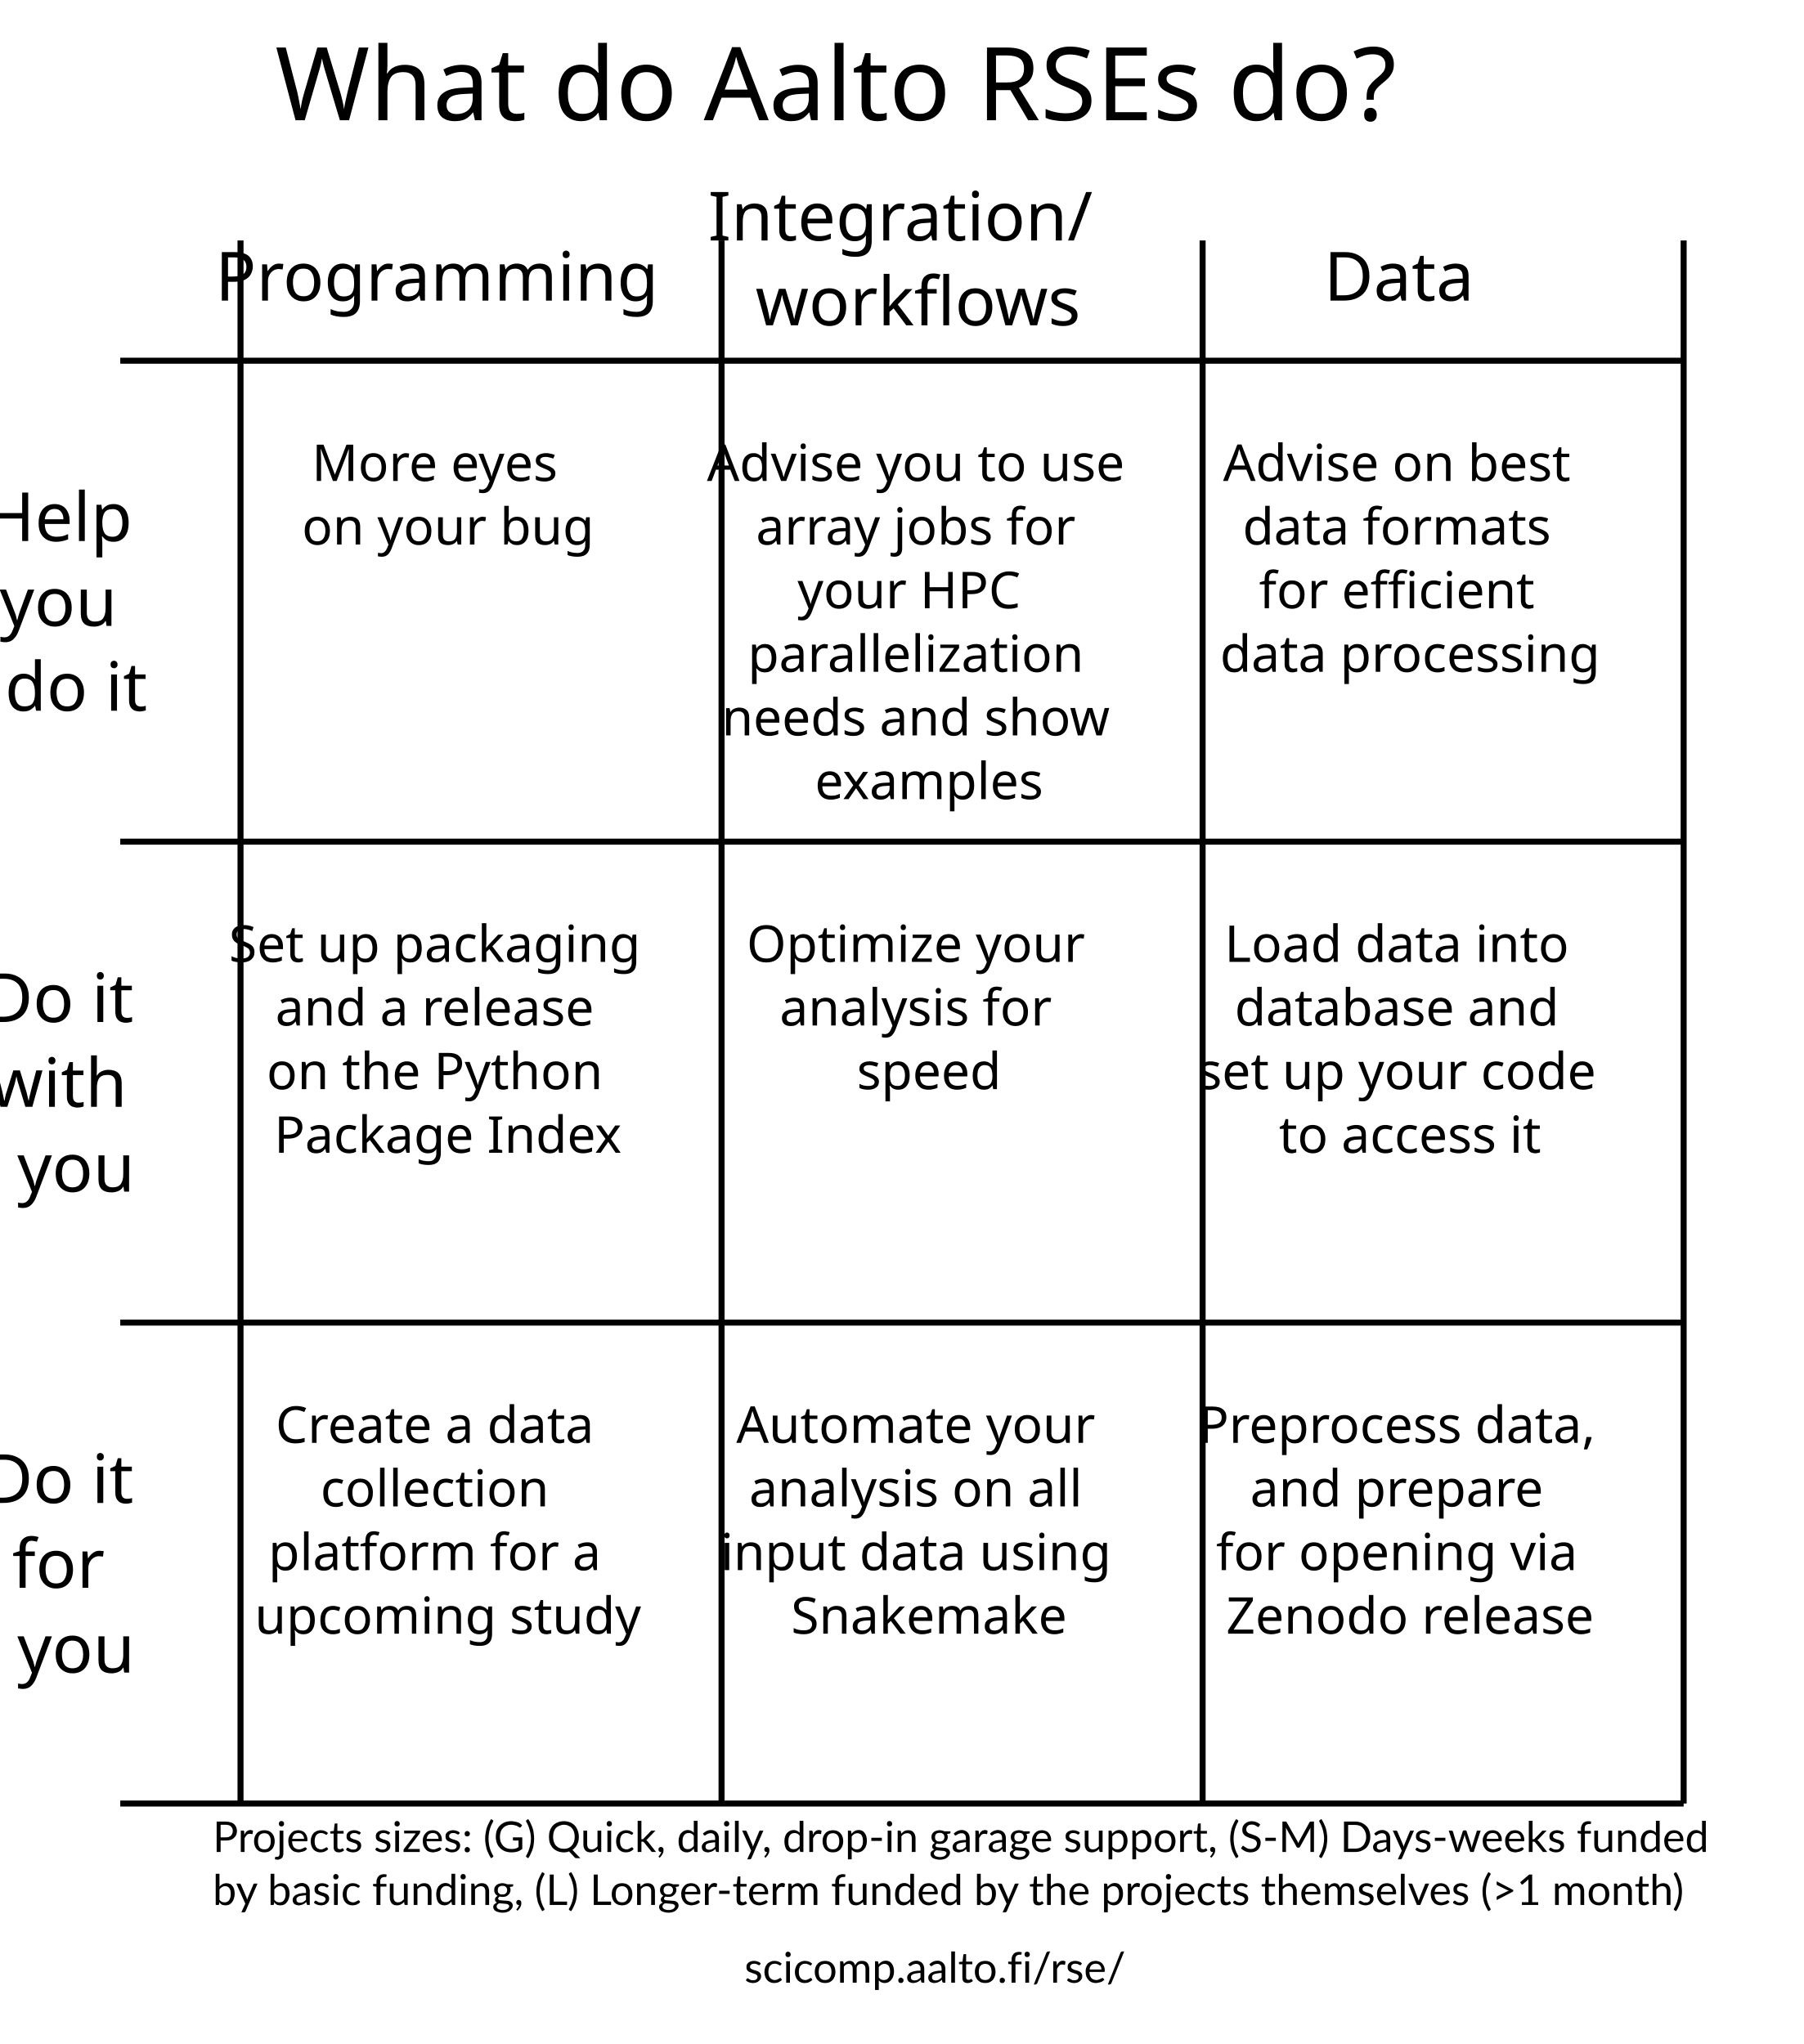
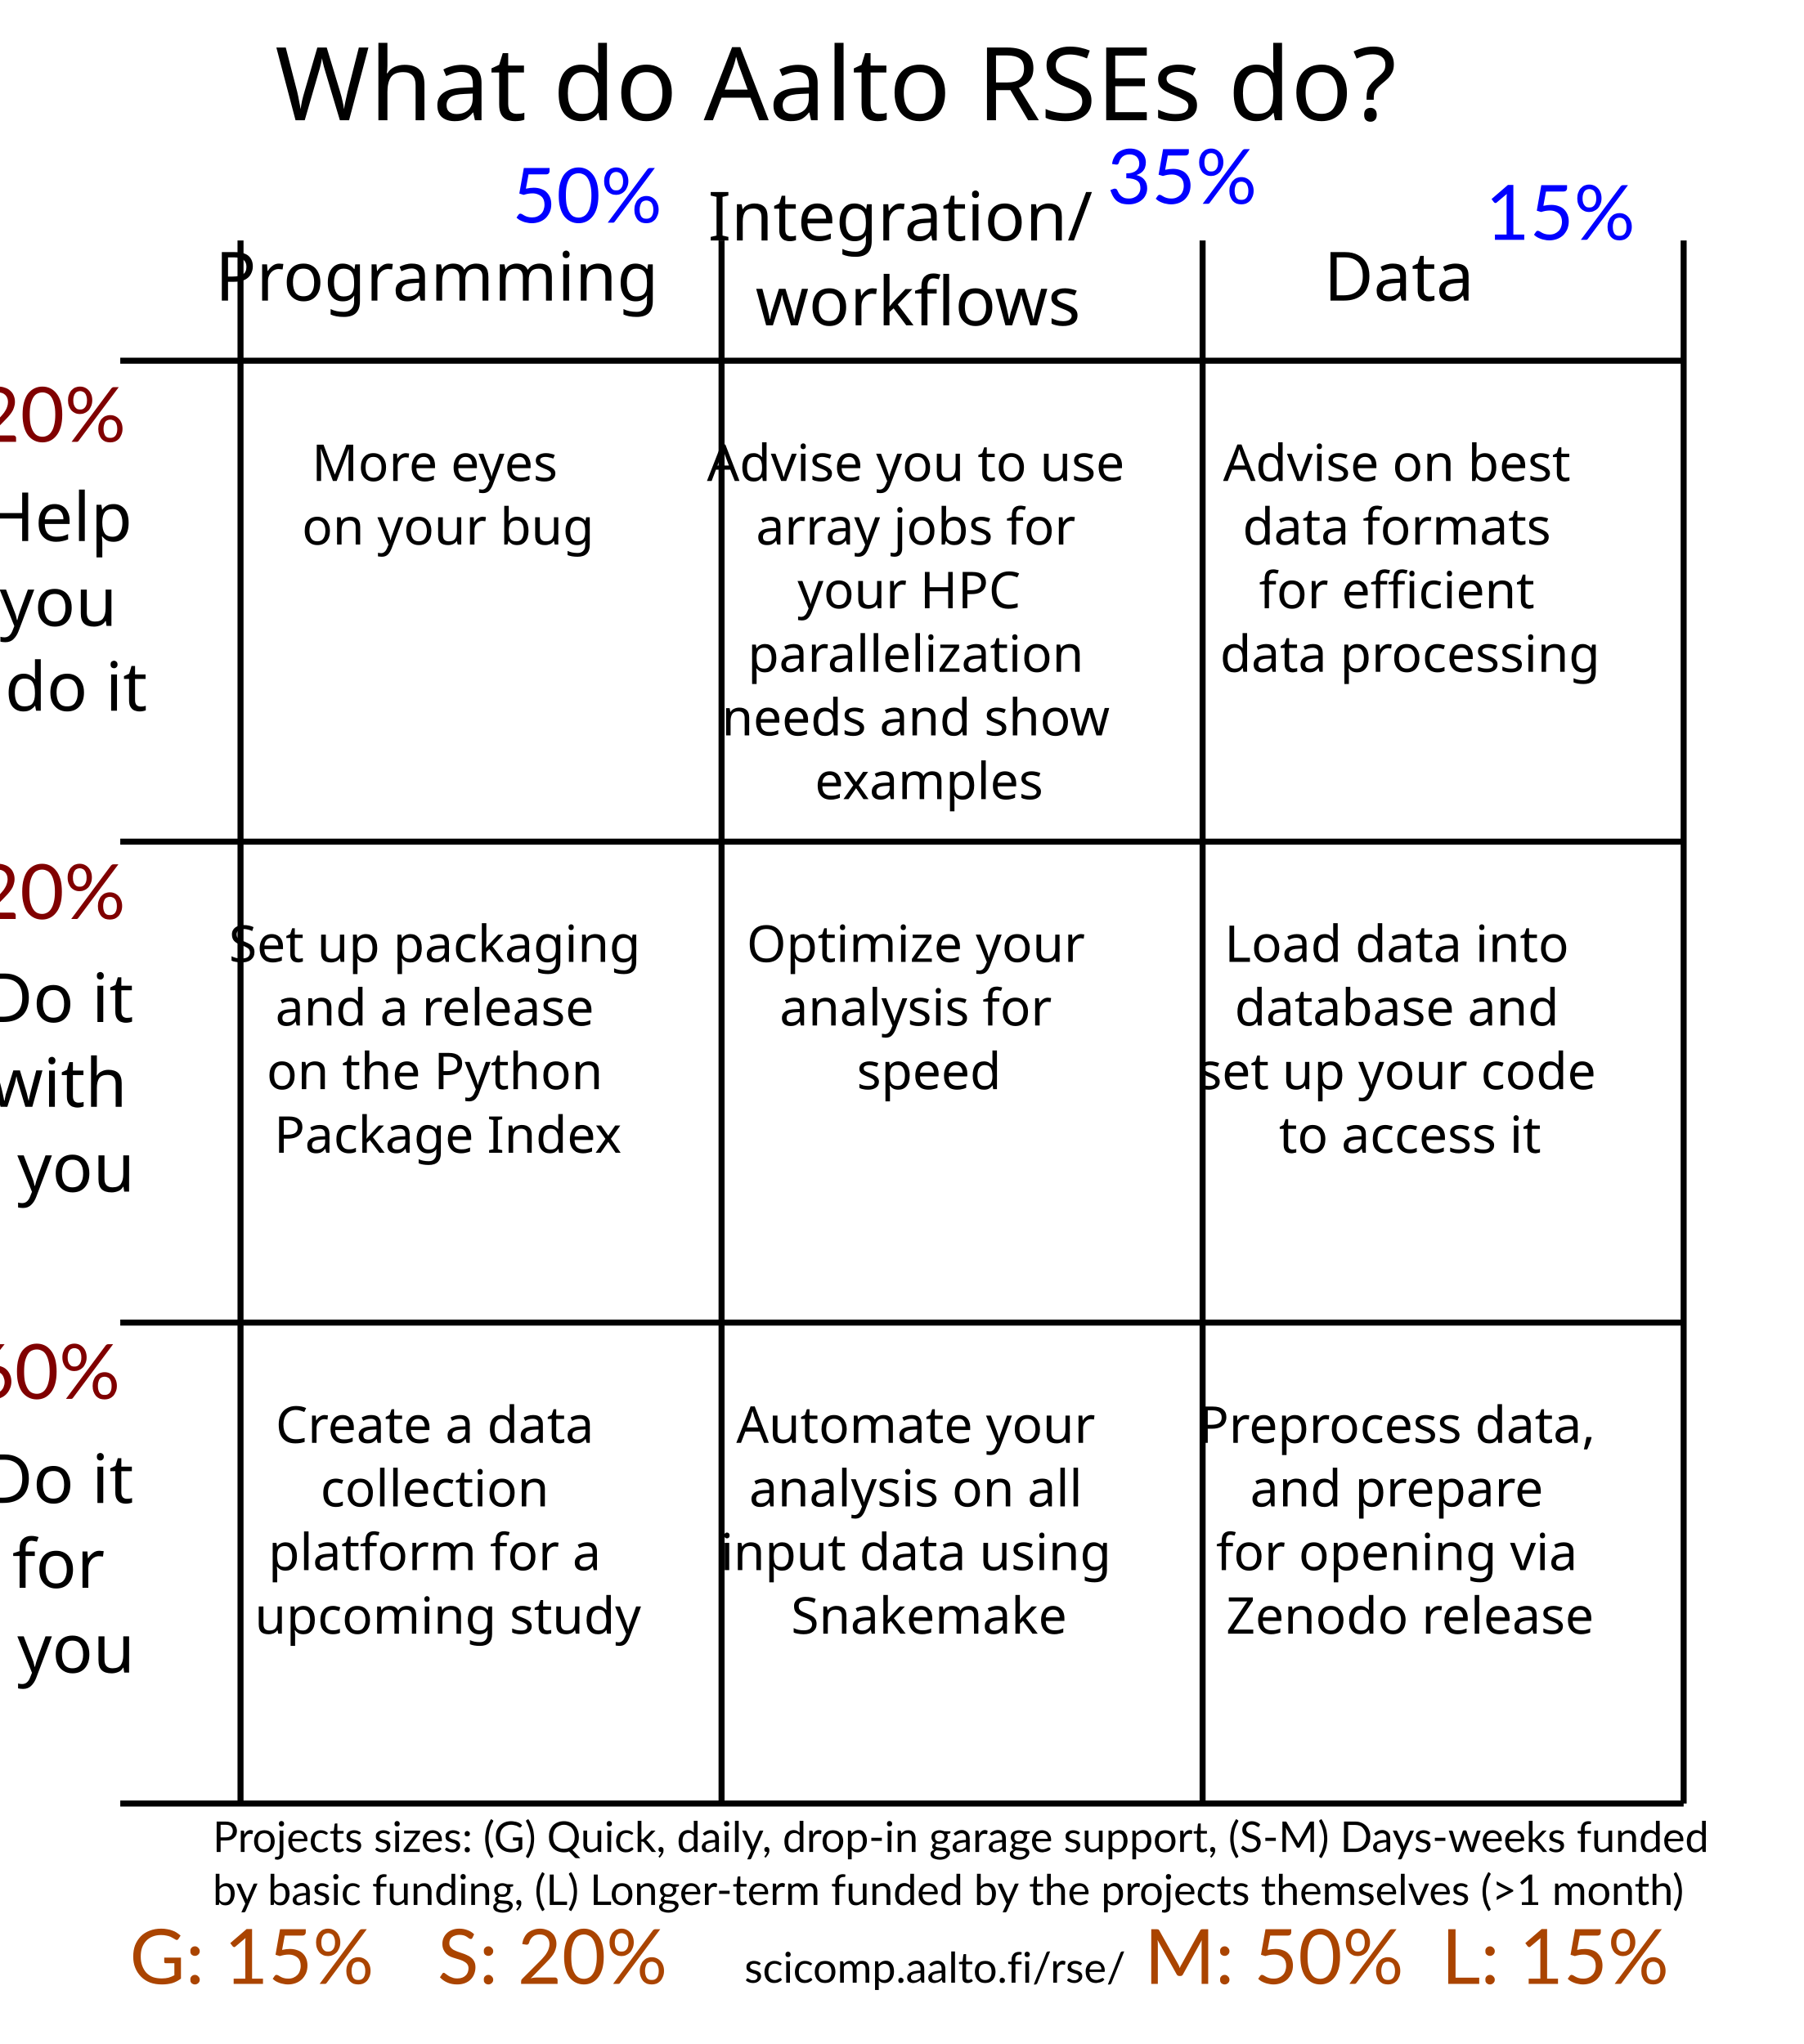
<svg xmlns="http://www.w3.org/2000/svg" width="15cm" height="17cm" viewBox="0 0 150 170" version="1.1" id="svg8">
  <defs id="defs2">
    </defs>
  <g id="layer1" transform="translate(0,-137)">
    <text xml:space="preserve" style="font-style:normal;font-weight:normal;font-size:10.583px;line-height:1.25;font-family:sans-serif;letter-spacing:0px;word-spacing:0px;fill:#000000;fill-opacity:1;stroke:none;stroke-width:0.265" x="0" y="192" id="text838" />
    <text xml:space="preserve" style="font-style:normal;font-variant:normal;font-weight:normal;font-stretch:normal;font-size:5.644px;line-height:1.25;font-family:sans-serif;-inkscape-font-specification:'sans-serif, Normal';font-variant-ligatures:normal;font-variant-caps:normal;font-variant-numeric:normal;font-feature-settings:normal;text-align:center;letter-spacing:0px;word-spacing:0px;writing-mode:lr-tb;text-anchor:middle;fill:#000000;fill-opacity:1;stroke:none;stroke-width:0.265" x="10" y="182" id="text842">
      <tspan x="10" y="182" style="font-style:normal;font-variant:normal;font-weight:normal;font-stretch:normal;font-size:5.644px;font-family:sans-serif;-inkscape-font-specification:'sans-serif, Normal';font-variant-ligatures:normal;font-variant-caps:normal;font-variant-numeric:normal;font-feature-settings:normal;text-align:center;writing-mode:lr-tb;text-anchor:middle;stroke-width:0.265" id="tspan844">Help</tspan>
      <tspan x="10" y="189.056" style="font-style:normal;font-variant:normal;font-weight:normal;font-stretch:normal;font-size:5.644px;font-family:sans-serif;-inkscape-font-specification:'sans-serif, Normal';font-variant-ligatures:normal;font-variant-caps:normal;font-variant-numeric:normal;font-feature-settings:normal;text-align:center;writing-mode:lr-tb;text-anchor:middle;stroke-width:0.265" id="tspan965">you</tspan>
      <tspan x="10" y="196.111" style="font-style:normal;font-variant:normal;font-weight:normal;font-stretch:normal;font-size:5.644px;font-family:sans-serif;-inkscape-font-specification:'sans-serif, Normal';font-variant-ligatures:normal;font-variant-caps:normal;font-variant-numeric:normal;font-feature-settings:normal;text-align:center;writing-mode:lr-tb;text-anchor:middle;stroke-width:0.265" id="tspan860">do it</tspan>
    </text>
    <text xml:space="preserve" style="font-style:normal;font-variant:normal;font-weight:normal;font-stretch:normal;font-size:5.644px;line-height:1.25;font-family:sans-serif;-inkscape-font-specification:'sans-serif, Normal';font-variant-ligatures:normal;font-variant-caps:normal;font-variant-numeric:normal;font-feature-settings:normal;text-align:center;letter-spacing:0px;word-spacing:0px;writing-mode:lr-tb;text-anchor:middle;fill:#000000;fill-opacity:1;stroke:none;stroke-width:0.265" x="10" y="222" id="text848">
      <tspan id="tspan846" x="10" y="222" style="font-style:normal;font-variant:normal;font-weight:normal;font-stretch:normal;font-size:5.644px;font-family:sans-serif;-inkscape-font-specification:'sans-serif, Normal';font-variant-ligatures:normal;font-variant-caps:normal;font-variant-numeric:normal;font-feature-settings:normal;text-align:center;writing-mode:lr-tb;text-anchor:middle;stroke-width:0.265">Do it</tspan>
      <tspan x="10" y="229.056" style="font-style:normal;font-variant:normal;font-weight:normal;font-stretch:normal;font-size:5.644px;font-family:sans-serif;-inkscape-font-specification:'sans-serif, Normal';font-variant-ligatures:normal;font-variant-caps:normal;font-variant-numeric:normal;font-feature-settings:normal;text-align:center;writing-mode:lr-tb;text-anchor:middle;stroke-width:0.265" id="tspan850">with</tspan>
      <tspan x="10" y="236.111" style="font-style:normal;font-variant:normal;font-weight:normal;font-stretch:normal;font-size:5.644px;font-family:sans-serif;-inkscape-font-specification:'sans-serif, Normal';font-variant-ligatures:normal;font-variant-caps:normal;font-variant-numeric:normal;font-feature-settings:normal;text-align:center;writing-mode:lr-tb;text-anchor:middle;stroke-width:0.265" id="tspan967">you</tspan>
    </text>
    <text xml:space="preserve" style="font-style:normal;font-variant:normal;font-weight:normal;font-stretch:normal;font-size:5.644px;line-height:1.25;font-family:sans-serif;-inkscape-font-specification:'sans-serif, Normal';font-variant-ligatures:normal;font-variant-caps:normal;font-variant-numeric:normal;font-feature-settings:normal;text-align:center;letter-spacing:0px;word-spacing:0px;writing-mode:lr-tb;text-anchor:middle;fill:#000000;fill-opacity:1;stroke:none;stroke-width:0.265" x="10" y="262" id="text854">
      <tspan id="tspan852" x="10" y="262" style="font-style:normal;font-variant:normal;font-weight:normal;font-stretch:normal;font-size:5.644px;font-family:sans-serif;-inkscape-font-specification:'sans-serif, Normal';font-variant-ligatures:normal;font-variant-caps:normal;font-variant-numeric:normal;font-feature-settings:normal;text-align:center;writing-mode:lr-tb;text-anchor:middle;stroke-width:0.265">Do it</tspan>
      <tspan x="10" y="269.056" style="font-style:normal;font-variant:normal;font-weight:normal;font-stretch:normal;font-size:5.644px;font-family:sans-serif;-inkscape-font-specification:'sans-serif, Normal';font-variant-ligatures:normal;font-variant-caps:normal;font-variant-numeric:normal;font-feature-settings:normal;text-align:center;writing-mode:lr-tb;text-anchor:middle;stroke-width:0.265" id="tspan856">for</tspan>
      <tspan x="10" y="276.111" style="font-style:normal;font-variant:normal;font-weight:normal;font-stretch:normal;font-size:5.644px;font-family:sans-serif;-inkscape-font-specification:'sans-serif, Normal';font-variant-ligatures:normal;font-variant-caps:normal;font-variant-numeric:normal;font-feature-settings:normal;text-align:center;writing-mode:lr-tb;text-anchor:middle;stroke-width:0.265" id="tspan969">you</tspan>
    </text>
    <text xml:space="preserve" style="font-style:normal;font-variant:normal;font-weight:normal;font-stretch:normal;font-size:5.644px;line-height:1.25;font-family:sans-serif;-inkscape-font-specification:'sans-serif, Normal';font-variant-ligatures:normal;font-variant-caps:normal;font-variant-numeric:normal;font-feature-settings:normal;text-align:center;letter-spacing:0px;word-spacing:0px;writing-mode:lr-tb;text-anchor:middle;fill:#000000;fill-opacity:1;stroke:none;stroke-width:0.265" x="40" y="162" id="text864">
      <tspan x="40" y="162" style="font-style:normal;font-variant:normal;font-weight:normal;font-stretch:normal;font-size:5.644px;font-family:sans-serif;-inkscape-font-specification:'sans-serif, Normal';font-variant-ligatures:normal;font-variant-caps:normal;font-variant-numeric:normal;font-feature-settings:normal;text-align:center;writing-mode:lr-tb;text-anchor:middle;stroke-width:0.265" id="tspan1028">Programming</tspan>
    </text>
    <text xml:space="preserve" style="font-style:normal;font-variant:normal;font-weight:normal;font-stretch:normal;font-size:5.644px;line-height:1.25;font-family:sans-serif;-inkscape-font-specification:'sans-serif, Normal';font-variant-ligatures:normal;font-variant-caps:normal;font-variant-numeric:normal;font-feature-settings:normal;text-align:center;letter-spacing:0px;word-spacing:0px;writing-mode:lr-tb;text-anchor:middle;fill:#000000;fill-opacity:1;stroke:none;stroke-width:0.265" x="80" y="157" id="text868">
      <tspan id="tspan866" x="80" y="157" style="font-style:normal;font-variant:normal;font-weight:normal;font-stretch:normal;font-size:5.644px;font-family:sans-serif;-inkscape-font-specification:'sans-serif, Normal';font-variant-ligatures:normal;font-variant-caps:normal;font-variant-numeric:normal;font-feature-settings:normal;text-align:center;writing-mode:lr-tb;text-anchor:middle;stroke-width:0.265">Integration/</tspan>
      <tspan x="80" y="164.056" style="font-style:normal;font-variant:normal;font-weight:normal;font-stretch:normal;font-size:5.644px;font-family:sans-serif;-inkscape-font-specification:'sans-serif, Normal';font-variant-ligatures:normal;font-variant-caps:normal;font-variant-numeric:normal;font-feature-settings:normal;text-align:center;writing-mode:lr-tb;text-anchor:middle;stroke-width:0.265" id="tspan870">workflows</tspan>
    </text>
    <text xml:space="preserve" style="font-style:normal;font-variant:normal;font-weight:normal;font-stretch:normal;font-size:5.644px;line-height:1.25;font-family:sans-serif;-inkscape-font-specification:'sans-serif, Normal';font-variant-ligatures:normal;font-variant-caps:normal;font-variant-numeric:normal;font-feature-settings:normal;text-align:center;letter-spacing:0px;word-spacing:0px;writing-mode:lr-tb;text-anchor:middle;fill:#000000;fill-opacity:1;stroke:none;stroke-width:0.265" x="120" y="162" id="text874">
      <tspan id="tspan872" x="120" y="162" style="font-style:normal;font-variant:normal;font-weight:normal;font-stretch:normal;font-size:5.644px;font-family:sans-serif;-inkscape-font-specification:'sans-serif, Normal';font-variant-ligatures:normal;font-variant-caps:normal;font-variant-numeric:normal;font-feature-settings:normal;text-align:center;writing-mode:lr-tb;text-anchor:middle;stroke-width:0.265">Data</tspan>
    </text>
    <path style="fill:none;stroke:#000000;stroke-width:0.5;stroke-linecap:butt;stroke-linejoin:miter;stroke-miterlimit:4;stroke-dasharray:none;stroke-opacity:1" d="M -9.2370586e-7,197 H 130 v 0" id="path876" transform="translate(10,-30)" />
    <path style="fill:none;stroke:#000000;stroke-width:0.5;stroke-linecap:butt;stroke-linejoin:miter;stroke-miterlimit:4;stroke-dasharray:none;stroke-opacity:1" d="m -40,137 v 130" id="path876-98-4" transform="translate(60,20)" />
    <path style="fill:none;stroke:#000000;stroke-width:0.5;stroke-linecap:butt;stroke-linejoin:miter;stroke-miterlimit:4;stroke-dasharray:none;stroke-opacity:1" d="m -40,137 10e-7,130" id="path876-98-4-7" transform="translate(100,20)" />
    <path style="fill:none;stroke:#000000;stroke-width:0.5;stroke-linecap:butt;stroke-linejoin:miter;stroke-miterlimit:4;stroke-dasharray:none;stroke-opacity:1" d="m -40,137 2e-6,130" id="path876-98-4-3" transform="translate(140,20)" />
    <path style="fill:none;stroke:#000000;stroke-width:0.5;stroke-linecap:butt;stroke-linejoin:miter;stroke-miterlimit:4;stroke-dasharray:none;stroke-opacity:1" d="m -40,137 2e-6,130" id="path876-98-4-0" transform="translate(180,20)" />
    <path style="fill:none;stroke:#000000;stroke-width:0.5;stroke-linecap:butt;stroke-linejoin:miter;stroke-miterlimit:4;stroke-dasharray:none;stroke-opacity:1" d="M -9.2370586e-7,197 H 130 v 0" id="path876-9" transform="translate(10,10)" />
    <path style="fill:none;stroke:#000000;stroke-width:0.5;stroke-linecap:butt;stroke-linejoin:miter;stroke-miterlimit:4;stroke-dasharray:none;stroke-opacity:1" d="M -9.2370586e-7,197 H 130 v 0" id="path876-2" transform="translate(10,50)" />
    <path style="fill:none;stroke:#000000;stroke-width:0.5;stroke-linecap:butt;stroke-linejoin:miter;stroke-miterlimit:4;stroke-dasharray:none;stroke-opacity:1" d="M -9.2370586e-7,197 H 130 v 0" id="path876-3" transform="translate(10,90)" />
    <text xml:space="preserve" style="font-style:normal;font-variant:normal;font-weight:normal;font-stretch:normal;font-size:8.467px;line-height:1.25;font-family:sans-serif;-inkscape-font-specification:'sans-serif, Normal';font-variant-ligatures:normal;font-variant-caps:normal;font-variant-numeric:normal;font-feature-settings:normal;text-align:center;letter-spacing:0px;word-spacing:0px;writing-mode:lr-tb;text-anchor:middle;fill:#000000;fill-opacity:1;stroke:none;stroke-width:0.265;" x="75" y="147" id="text4823">
      <tspan id="tspan4821" x="75" y="147" style="font-style:normal;font-variant:normal;font-weight:normal;font-stretch:normal;font-family:sans-serif;-inkscape-font-specification:'sans-serif, Normal';font-variant-ligatures:normal;font-variant-caps:normal;font-variant-numeric:normal;font-feature-settings:normal;text-align:center;writing-mode:lr-tb;text-anchor:middle;stroke-width:0.265;font-size:8.467px;">What do Aalto RSEs do?</tspan>
    </text>
    <text xml:space="preserve" style="font-style:normal;font-variant:normal;font-weight:normal;font-stretch:normal;font-size:3.528px;line-height:1.25;font-family:Lato;-inkscape-font-specification:'Lato, Normal';font-variant-ligatures:normal;font-variant-caps:normal;font-variant-numeric:normal;font-variant-east-asian:normal;text-align:start;letter-spacing:0px;word-spacing:0px;writing-mode:lr-tb;text-anchor:start;fill:#000000;fill-opacity:1;stroke:none;stroke-width:0.265" x="17.688" y="291.032" id="text916">
      <tspan x="17.688" y="291.032" style="font-style:normal;font-variant:normal;font-weight:normal;font-stretch:normal;font-size:3.528px;font-family:Lato;-inkscape-font-specification:'Lato, Normal';font-variant-ligatures:normal;font-variant-caps:normal;font-variant-numeric:normal;font-variant-east-asian:normal;text-align:start;text-anchor:start;stroke-width:0.265" id="tspan920">Projects sizes: (G) Quick, daily, drop-in garage support, (S-M) Days-weeks funded </tspan>
      <tspan x="17.688" y="295.441" style="font-style:normal;font-variant:normal;font-weight:normal;font-stretch:normal;font-size:3.528px;font-family:Lato;-inkscape-font-specification:'Lato, Normal';font-variant-ligatures:normal;font-variant-caps:normal;font-variant-numeric:normal;font-variant-east-asian:normal;text-align:start;text-anchor:start;stroke-width:0.265" id="tspan922">by basic funding, (L) Longer-term funded by the projects themselves (&gt;1 month)</tspan>
    </text>
    <text xml:space="preserve" style="font-style:normal;font-variant:normal;font-weight:normal;font-stretch:normal;font-size:3.528px;line-height:1.25;font-family:Lato;-inkscape-font-specification:'Lato, Normal';font-variant-ligatures:normal;font-variant-caps:normal;font-variant-numeric:normal;font-feature-settings:normal;text-align:center;letter-spacing:0px;word-spacing:0px;writing-mode:lr-tb;text-anchor:middle;fill:#000000;fill-opacity:1;stroke:none;stroke-width:0.265" x="80.002" y="301.898" id="text918">
      <tspan id="tspan916" x="80.002" y="301.898" style="font-size:3.528px;stroke-width:0.265">scicomp.aalto.fi/rse/</tspan>
    </text>
+   </g>
+   <g id="layer4" style="display:inline">
+     <text xml:space="preserve" style="font-size:6.35px;line-height:1.25;font-family:Lato;-inkscape-font-specification:'Lato, Normal';text-align:center;letter-spacing:0px;word-spacing:0px;writing-mode:lr-tb;text-anchor:middle;fill:#800000;stroke-width:0.265" x="8.3" y="36.748" id="text3">
+       <tspan id="tspan3" style="fill:#800000;stroke-width:0.265" x="8.3" y="36.748">20%</tspan>
+     </text>
+     <text xml:space="preserve" style="font-size:6.35px;line-height:1.25;font-family:Lato;-inkscape-font-specification:'Lato, Normal';text-align:center;letter-spacing:0px;word-spacing:0px;writing-mode:lr-tb;text-anchor:middle;fill:#800000;stroke-width:0.265" x="8.269" y="76.434" id="text3-7">
+       <tspan id="tspan3-9" style="fill:#800000;stroke-width:0.265" x="8.269" y="76.434">20%</tspan>
+     </text>
+     <text xml:space="preserve" style="font-size:6.35px;line-height:1.25;font-family:Lato;-inkscape-font-specification:'Lato, Normal';text-align:center;letter-spacing:0px;word-spacing:0px;writing-mode:lr-tb;text-anchor:middle;fill:#800000;stroke-width:0.265" x="7.832" y="116.345" id="text3-2">
+       <tspan id="tspan3-0" style="fill:#800000;stroke-width:0.265" x="7.832" y="116.345">60%</tspan>
+     </text>
+     <text xml:space="preserve" style="font-size:6.35px;line-height:1.25;font-family:Lato;-inkscape-font-specification:'Lato, Normal';text-align:center;letter-spacing:0px;word-spacing:0px;writing-mode:lr-tb;text-anchor:middle;fill:#aa4400;stroke-width:0.265" x="25" y="165" id="text3-2-3">
+       <tspan id="tspan3-0-6" style="fill:#aa4400;stroke-width:0.265" x="25" y="165">G: 15%</tspan>
+     </text>
+     <text xml:space="preserve" style="font-size:6.35px;line-height:1.25;font-family:Lato;-inkscape-font-specification:'Lato, Normal';text-align:center;letter-spacing:0px;word-spacing:0px;writing-mode:lr-tb;text-anchor:middle;fill:#aa4400;stroke-width:0.265" x="50" y="165" id="text3-2-3-7">
+       <tspan id="tspan3-0-6-5" style="fill:#aa4400;stroke-width:0.265" x="50" y="165">S: 20%</tspan>
+     </text>
+     <text xml:space="preserve" style="font-size:6.35px;line-height:1.25;font-family:Lato;-inkscape-font-specification:'Lato, Normal';text-align:center;letter-spacing:0px;word-spacing:0px;writing-mode:lr-tb;text-anchor:middle;fill:#aa4400;stroke-width:0.265" x="110" y="165" id="text3-2-3-7-3">
+       <tspan style="fill:#aa4400;stroke-width:0.265" x="110" y="165" id="tspan1">M: 50%</tspan>
+     </text>
+     <text xml:space="preserve" style="font-size:6.35px;line-height:1.25;font-family:Lato;-inkscape-font-specification:'Lato, Normal';text-align:center;letter-spacing:0px;word-spacing:0px;writing-mode:lr-tb;text-anchor:middle;fill:#0000ff;stroke-width:0.265" x="52.883" y="18.522" id="text3-7-2">
+       <tspan id="tspan3-0-3" style="fill:#0000ff;stroke-width:0.265" x="52.883" y="18.522">50%</tspan>
+     </text>
+     <text xml:space="preserve" style="font-size:6.35px;line-height:1.25;font-family:Lato;-inkscape-font-specification:'Lato, Normal';text-align:center;letter-spacing:0px;word-spacing:0px;writing-mode:lr-tb;text-anchor:middle;fill:#0000ff;stroke-width:0.265" x="102.355" y="16.95" id="text3-7-7">
+       <tspan id="tspan3-0-5" style="fill:#0000ff;stroke-width:0.265" x="102.355" y="16.95">35%</tspan>
+     </text>
+     <text xml:space="preserve" style="font-size:6.35px;line-height:1.25;font-family:Lato;-inkscape-font-specification:'Lato, Normal';text-align:center;letter-spacing:0px;word-spacing:0px;writing-mode:lr-tb;text-anchor:middle;fill:#0000ff;stroke-width:0.265" x="133.802" y="19.946" id="text3-7-9">
+       <tspan id="tspan3-0-2" style="fill:#0000ff;stroke-width:0.265" x="133.802" y="19.946">15%</tspan>
+     </text>
+     <g id="g1" transform="translate(91.123,-2.151634)">
+       <text xml:space="preserve" style="font-size:6.35px;line-height:1.25;font-family:Lato;-inkscape-font-specification:'Lato, Normal';text-align:center;letter-spacing:0px;word-spacing:0px;writing-mode:lr-tb;text-anchor:middle;fill:#aa4400;stroke-width:0.265" x="43.877" y="167.152" id="text3-2-3-7-6">
+         <tspan id="tspan3-0-6-5-2" style="fill:#aa4400;stroke-width:0.265" x="43.877" y="167.152">L: 15%</tspan>
+       </text>
+     </g>
  </g>
  <g id="layer2" style="display:inline">
    <text xml:space="preserve" style="font-style:normal;font-variant:normal;font-weight:normal;font-stretch:normal;font-size:4.233px;line-height:1.25;font-family:sans-serif;-inkscape-font-specification:'sans-serif, Normal';font-variant-ligatures:normal;font-variant-caps:normal;font-variant-numeric:normal;font-feature-settings:normal;text-align:center;letter-spacing:0px;word-spacing:0px;writing-mode:lr-tb;text-anchor:middle;fill:#000000;fill-opacity:1;stroke:none;stroke-width:0.265" x="40" y="177" id="text1034" transform="translate(0,-137)">
      <tspan x="40" y="177" style="font-style:normal;font-variant:normal;font-weight:normal;font-stretch:normal;font-size:4.233px;font-family:sans-serif;-inkscape-font-specification:'sans-serif, Normal';font-variant-ligatures:normal;font-variant-caps:normal;font-variant-numeric:normal;font-feature-settings:normal;text-align:center;writing-mode:lr-tb;text-anchor:middle;stroke-width:0.265" id="tspan1038">More eyes</tspan>
      <tspan x="40" y="182.292" style="font-style:normal;font-variant:normal;font-weight:normal;font-stretch:normal;font-size:4.233px;font-family:sans-serif;-inkscape-font-specification:'sans-serif, Normal';font-variant-ligatures:normal;font-variant-caps:normal;font-variant-numeric:normal;font-feature-settings:normal;text-align:center;writing-mode:lr-tb;text-anchor:middle;stroke-width:0.265" id="tspan4827">on your bug</tspan>
    </text>
    <text xml:space="preserve" style="font-style:normal;font-variant:normal;font-weight:normal;font-stretch:normal;font-size:4.233px;line-height:1.25;font-family:sans-serif;-inkscape-font-specification:'sans-serif, Normal';font-variant-ligatures:normal;font-variant-caps:normal;font-variant-numeric:normal;font-feature-settings:normal;text-align:center;letter-spacing:0px;word-spacing:0px;writing-mode:lr-tb;text-anchor:middle;fill:#000000;fill-opacity:1;stroke:none;stroke-width:0.265" x="40" y="80" id="text1034-1">
      <tspan x="40" y="80" style="font-style:normal;font-variant:normal;font-weight:normal;font-stretch:normal;font-size:4.233px;font-family:sans-serif;-inkscape-font-specification:'sans-serif, Normal';font-variant-ligatures:normal;font-variant-caps:normal;font-variant-numeric:normal;font-feature-settings:normal;text-align:center;writing-mode:lr-tb;text-anchor:middle;stroke-width:0.265" id="tspan1038-7">Set up packaging</tspan>
      <tspan x="40" y="85.292" style="font-style:normal;font-variant:normal;font-weight:normal;font-stretch:normal;font-size:4.233px;font-family:sans-serif;-inkscape-font-specification:'sans-serif, Normal';font-variant-ligatures:normal;font-variant-caps:normal;font-variant-numeric:normal;font-feature-settings:normal;text-align:center;writing-mode:lr-tb;text-anchor:middle;stroke-width:0.265" id="tspan4847">and a release</tspan>
      <tspan x="40" y="90.583" style="font-style:normal;font-variant:normal;font-weight:normal;font-stretch:normal;font-size:4.233px;font-family:sans-serif;-inkscape-font-specification:'sans-serif, Normal';font-variant-ligatures:normal;font-variant-caps:normal;font-variant-numeric:normal;font-feature-settings:normal;text-align:center;writing-mode:lr-tb;text-anchor:middle;stroke-width:0.265" id="tspan4849">on the Python</tspan>
      <tspan x="40" y="95.875" style="font-style:normal;font-variant:normal;font-weight:normal;font-stretch:normal;font-size:4.233px;font-family:sans-serif;-inkscape-font-specification:'sans-serif, Normal';font-variant-ligatures:normal;font-variant-caps:normal;font-variant-numeric:normal;font-feature-settings:normal;text-align:center;writing-mode:lr-tb;text-anchor:middle;stroke-width:0.265" id="tspan4851">Package Index</tspan>
    </text>
    <text xml:space="preserve" style="font-style:normal;font-variant:normal;font-weight:normal;font-stretch:normal;font-size:4.233px;line-height:1.25;font-family:sans-serif;-inkscape-font-specification:'sans-serif, Normal';font-variant-ligatures:normal;font-variant-caps:normal;font-variant-numeric:normal;font-feature-settings:normal;text-align:center;letter-spacing:0px;word-spacing:0px;writing-mode:lr-tb;text-anchor:middle;fill:#000000;fill-opacity:1;stroke:none;stroke-width:0.265" x="40" y="120" id="text1034-0">
      <tspan x="40" y="120" style="font-style:normal;font-variant:normal;font-weight:normal;font-stretch:normal;font-size:4.233px;font-family:sans-serif;-inkscape-font-specification:'sans-serif, Normal';font-variant-ligatures:normal;font-variant-caps:normal;font-variant-numeric:normal;font-feature-settings:normal;text-align:center;writing-mode:lr-tb;text-anchor:middle;stroke-width:0.265" id="tspan1038-8">Create a data</tspan>
      <tspan x="40" y="125.292" style="font-style:normal;font-variant:normal;font-weight:normal;font-stretch:normal;font-size:4.233px;font-family:sans-serif;-inkscape-font-specification:'sans-serif, Normal';font-variant-ligatures:normal;font-variant-caps:normal;font-variant-numeric:normal;font-feature-settings:normal;text-align:center;writing-mode:lr-tb;text-anchor:middle;stroke-width:0.265" id="tspan4853">collection</tspan>
      <tspan x="40" y="130.583" style="font-style:normal;font-variant:normal;font-weight:normal;font-stretch:normal;font-size:4.233px;font-family:sans-serif;-inkscape-font-specification:'sans-serif, Normal';font-variant-ligatures:normal;font-variant-caps:normal;font-variant-numeric:normal;font-feature-settings:normal;text-align:center;writing-mode:lr-tb;text-anchor:middle;stroke-width:0.265" id="tspan4855">platform for a</tspan>
      <tspan x="40" y="135.875" style="font-style:normal;font-variant:normal;font-weight:normal;font-stretch:normal;font-size:4.233px;font-family:sans-serif;-inkscape-font-specification:'sans-serif, Normal';font-variant-ligatures:normal;font-variant-caps:normal;font-variant-numeric:normal;font-feature-settings:normal;text-align:center;writing-mode:lr-tb;text-anchor:middle;stroke-width:0.265" id="tspan4857">upcoming study</tspan>
    </text>
    <text xml:space="preserve" style="font-style:normal;font-variant:normal;font-weight:normal;font-stretch:normal;font-size:4.233px;line-height:1.25;font-family:sans-serif;-inkscape-font-specification:'sans-serif, Normal';font-variant-ligatures:normal;font-variant-caps:normal;font-variant-numeric:normal;font-feature-settings:normal;text-align:center;letter-spacing:0px;word-spacing:0px;writing-mode:lr-tb;text-anchor:middle;fill:#000000;fill-opacity:1;stroke:none;stroke-width:0.265" x="80" y="120" id="text1034-5">
      <tspan x="80" y="120" style="font-style:normal;font-variant:normal;font-weight:normal;font-stretch:normal;font-size:4.233px;font-family:sans-serif;-inkscape-font-specification:'sans-serif, Normal';font-variant-ligatures:normal;font-variant-caps:normal;font-variant-numeric:normal;font-feature-settings:normal;text-align:center;writing-mode:lr-tb;text-anchor:middle;stroke-width:0.265" id="tspan1038-1">Automate your</tspan>
      <tspan x="80" y="125.292" style="font-style:normal;font-variant:normal;font-weight:normal;font-stretch:normal;font-size:4.233px;font-family:sans-serif;-inkscape-font-specification:'sans-serif, Normal';font-variant-ligatures:normal;font-variant-caps:normal;font-variant-numeric:normal;font-feature-settings:normal;text-align:center;writing-mode:lr-tb;text-anchor:middle;stroke-width:0.265" id="tspan4867">analysis on all</tspan>
      <tspan x="80" y="130.583" style="font-style:normal;font-variant:normal;font-weight:normal;font-stretch:normal;font-size:4.233px;font-family:sans-serif;-inkscape-font-specification:'sans-serif, Normal';font-variant-ligatures:normal;font-variant-caps:normal;font-variant-numeric:normal;font-feature-settings:normal;text-align:center;writing-mode:lr-tb;text-anchor:middle;stroke-width:0.265" id="tspan4869">input data using</tspan>
      <tspan x="80" y="135.875" style="font-style:normal;font-variant:normal;font-weight:normal;font-stretch:normal;font-size:4.233px;font-family:sans-serif;-inkscape-font-specification:'sans-serif, Normal';font-variant-ligatures:normal;font-variant-caps:normal;font-variant-numeric:normal;font-feature-settings:normal;text-align:center;writing-mode:lr-tb;text-anchor:middle;stroke-width:0.265" id="tspan4871">Snakemake</tspan>
    </text>
    <text xml:space="preserve" style="font-style:normal;font-variant:normal;font-weight:normal;font-stretch:normal;font-size:4.233px;line-height:1.25;font-family:sans-serif;-inkscape-font-specification:'sans-serif, Normal';font-variant-ligatures:normal;font-variant-caps:normal;font-variant-numeric:normal;font-feature-settings:normal;text-align:center;letter-spacing:0px;word-spacing:0px;writing-mode:lr-tb;text-anchor:middle;fill:#000000;fill-opacity:1;stroke:none;stroke-width:0.265" x="80" y="217" id="text1034-2" transform="translate(0,-137)">
      <tspan x="80" y="217" style="font-style:normal;font-variant:normal;font-weight:normal;font-stretch:normal;font-size:4.233px;font-family:sans-serif;-inkscape-font-specification:'sans-serif, Normal';font-variant-ligatures:normal;font-variant-caps:normal;font-variant-numeric:normal;font-feature-settings:normal;text-align:center;writing-mode:lr-tb;text-anchor:middle;stroke-width:0.265" id="tspan1038-19">Optimize your</tspan>
      <tspan x="80" y="222.292" style="font-style:normal;font-variant:normal;font-weight:normal;font-stretch:normal;font-size:4.233px;font-family:sans-serif;-inkscape-font-specification:'sans-serif, Normal';font-variant-ligatures:normal;font-variant-caps:normal;font-variant-numeric:normal;font-feature-settings:normal;text-align:center;writing-mode:lr-tb;text-anchor:middle;stroke-width:0.265" id="tspan4897">analysis for</tspan>
      <tspan x="80" y="227.583" style="font-style:normal;font-variant:normal;font-weight:normal;font-stretch:normal;font-size:4.233px;font-family:sans-serif;-inkscape-font-specification:'sans-serif, Normal';font-variant-ligatures:normal;font-variant-caps:normal;font-variant-numeric:normal;font-feature-settings:normal;text-align:center;writing-mode:lr-tb;text-anchor:middle;stroke-width:0.265" id="tspan4899">speed</tspan>
    </text>
    <text xml:space="preserve" style="font-style:normal;font-variant:normal;font-weight:normal;font-stretch:normal;font-size:4.233px;line-height:1.25;font-family:sans-serif;-inkscape-font-specification:'sans-serif, Normal';font-variant-ligatures:normal;font-variant-caps:normal;font-variant-numeric:normal;font-feature-settings:normal;text-align:center;letter-spacing:0px;word-spacing:0px;writing-mode:lr-tb;text-anchor:middle;fill:#000000;fill-opacity:1;stroke:none;stroke-width:0.265" x="80" y="40" id="text1034-8">
      <tspan x="80" y="40" style="font-style:normal;font-variant:normal;font-weight:normal;font-stretch:normal;font-size:4.233px;font-family:sans-serif;-inkscape-font-specification:'sans-serif, Normal';font-variant-ligatures:normal;font-variant-caps:normal;font-variant-numeric:normal;font-feature-settings:normal;text-align:center;writing-mode:lr-tb;text-anchor:middle;stroke-width:0.265" id="tspan1038-0">Advise you to use</tspan>
      <tspan x="80" y="45.292" style="font-style:normal;font-variant:normal;font-weight:normal;font-stretch:normal;font-size:4.233px;font-family:sans-serif;-inkscape-font-specification:'sans-serif, Normal';font-variant-ligatures:normal;font-variant-caps:normal;font-variant-numeric:normal;font-feature-settings:normal;text-align:center;writing-mode:lr-tb;text-anchor:middle;stroke-width:0.265" id="tspan4859">array jobs for</tspan>
      <tspan x="80" y="50.583" style="font-style:normal;font-variant:normal;font-weight:normal;font-stretch:normal;font-size:4.233px;font-family:sans-serif;-inkscape-font-specification:'sans-serif, Normal';font-variant-ligatures:normal;font-variant-caps:normal;font-variant-numeric:normal;font-feature-settings:normal;text-align:center;writing-mode:lr-tb;text-anchor:middle;stroke-width:0.265" id="tspan4861">your HPC </tspan>
      <tspan x="80" y="55.875" style="font-style:normal;font-variant:normal;font-weight:normal;font-stretch:normal;font-size:4.233px;font-family:sans-serif;-inkscape-font-specification:'sans-serif, Normal';font-variant-ligatures:normal;font-variant-caps:normal;font-variant-numeric:normal;font-feature-settings:normal;text-align:center;writing-mode:lr-tb;text-anchor:middle;stroke-width:0.265" id="tspan4863">parallelization</tspan>
      <tspan x="80" y="61.167" style="font-style:normal;font-variant:normal;font-weight:normal;font-stretch:normal;font-size:4.233px;font-family:sans-serif;-inkscape-font-specification:'sans-serif, Normal';font-variant-ligatures:normal;font-variant-caps:normal;font-variant-numeric:normal;font-feature-settings:normal;text-align:center;writing-mode:lr-tb;text-anchor:middle;stroke-width:0.265" id="tspan4865">needs and show</tspan>
      <tspan x="80" y="66.458" style="font-style:normal;font-variant:normal;font-weight:normal;font-stretch:normal;font-size:4.233px;font-family:sans-serif;-inkscape-font-specification:'sans-serif, Normal';font-variant-ligatures:normal;font-variant-caps:normal;font-variant-numeric:normal;font-feature-settings:normal;text-align:center;writing-mode:lr-tb;text-anchor:middle;stroke-width:0.265" id="tspan4915">examples</tspan>
    </text>
    <text xml:space="preserve" style="font-style:normal;font-variant:normal;font-weight:normal;font-stretch:normal;font-size:4.233px;line-height:1.25;font-family:sans-serif;-inkscape-font-specification:'sans-serif, Normal';font-variant-ligatures:normal;font-variant-caps:normal;font-variant-numeric:normal;font-feature-settings:normal;text-align:center;letter-spacing:0px;word-spacing:0px;writing-mode:lr-tb;text-anchor:middle;fill:#000000;fill-opacity:1;stroke:none;stroke-width:0.265" x="120" y="40" id="text1034-6">
      <tspan x="120" y="40" style="font-style:normal;font-variant:normal;font-weight:normal;font-stretch:normal;font-size:4.233px;font-family:sans-serif;-inkscape-font-specification:'sans-serif, Normal';font-variant-ligatures:normal;font-variant-caps:normal;font-variant-numeric:normal;font-feature-settings:normal;text-align:center;writing-mode:lr-tb;text-anchor:middle;stroke-width:0.265" id="tspan1038-3">Advise on best</tspan>
      <tspan x="120" y="45.292" style="font-style:normal;font-variant:normal;font-weight:normal;font-stretch:normal;font-size:4.233px;font-family:sans-serif;-inkscape-font-specification:'sans-serif, Normal';font-variant-ligatures:normal;font-variant-caps:normal;font-variant-numeric:normal;font-feature-settings:normal;text-align:center;writing-mode:lr-tb;text-anchor:middle;stroke-width:0.265" id="tspan4873">data formats</tspan>
      <tspan x="120" y="50.583" style="font-style:normal;font-variant:normal;font-weight:normal;font-stretch:normal;font-size:4.233px;font-family:sans-serif;-inkscape-font-specification:'sans-serif, Normal';font-variant-ligatures:normal;font-variant-caps:normal;font-variant-numeric:normal;font-feature-settings:normal;text-align:center;writing-mode:lr-tb;text-anchor:middle;stroke-width:0.265" id="tspan4875">for efficient</tspan>
      <tspan x="120" y="55.875" style="font-style:normal;font-variant:normal;font-weight:normal;font-stretch:normal;font-size:4.233px;font-family:sans-serif;-inkscape-font-specification:'sans-serif, Normal';font-variant-ligatures:normal;font-variant-caps:normal;font-variant-numeric:normal;font-feature-settings:normal;text-align:center;writing-mode:lr-tb;text-anchor:middle;stroke-width:0.265" id="tspan4877">data processing</tspan>
    </text>
    <text xml:space="preserve" style="font-style:normal;font-variant:normal;font-weight:normal;font-stretch:normal;font-size:4.233px;line-height:1.25;font-family:sans-serif;-inkscape-font-specification:'sans-serif, Normal';font-variant-ligatures:normal;font-variant-caps:normal;font-variant-numeric:normal;font-feature-settings:normal;text-align:center;letter-spacing:0px;word-spacing:0px;writing-mode:lr-tb;text-anchor:middle;fill:#000000;fill-opacity:1;stroke:none;stroke-width:0.265" x="120" y="80" id="text1034-9">
      <tspan x="120" y="80" style="font-style:normal;font-variant:normal;font-weight:normal;font-stretch:normal;font-size:4.233px;font-family:sans-serif;-inkscape-font-specification:'sans-serif, Normal';font-variant-ligatures:normal;font-variant-caps:normal;font-variant-numeric:normal;font-feature-settings:normal;text-align:center;writing-mode:lr-tb;text-anchor:middle;stroke-width:0.265" id="tspan1038-74">Load data into</tspan>
      <tspan x="120" y="85.292" style="font-style:normal;font-variant:normal;font-weight:normal;font-stretch:normal;font-size:4.233px;font-family:sans-serif;-inkscape-font-specification:'sans-serif, Normal';font-variant-ligatures:normal;font-variant-caps:normal;font-variant-numeric:normal;font-feature-settings:normal;text-align:center;writing-mode:lr-tb;text-anchor:middle;stroke-width:0.265" id="tspan4901">database and</tspan>
      <tspan x="120" y="90.583" style="font-style:normal;font-variant:normal;font-weight:normal;font-stretch:normal;font-size:4.233px;font-family:sans-serif;-inkscape-font-specification:'sans-serif, Normal';font-variant-ligatures:normal;font-variant-caps:normal;font-variant-numeric:normal;font-feature-settings:normal;text-align:center;writing-mode:lr-tb;text-anchor:middle;stroke-width:0.265" id="tspan4903">set up your code</tspan>
      <tspan x="120" y="95.875" style="font-style:normal;font-variant:normal;font-weight:normal;font-stretch:normal;font-size:4.233px;font-family:sans-serif;-inkscape-font-specification:'sans-serif, Normal';font-variant-ligatures:normal;font-variant-caps:normal;font-variant-numeric:normal;font-feature-settings:normal;text-align:center;writing-mode:lr-tb;text-anchor:middle;stroke-width:0.265" id="tspan4905">to access it</tspan>
    </text>
    <text xml:space="preserve" style="font-style:normal;font-variant:normal;font-weight:normal;font-stretch:normal;font-size:4.233px;line-height:1.25;font-family:sans-serif;-inkscape-font-specification:'sans-serif, Normal';font-variant-ligatures:normal;font-variant-caps:normal;font-variant-numeric:normal;font-feature-settings:normal;text-align:center;letter-spacing:0px;word-spacing:0px;writing-mode:lr-tb;text-anchor:middle;fill:#000000;fill-opacity:1;stroke:none;stroke-width:0.265" x="120" y="257" id="text1034-9-9" transform="translate(0,-137)">
      <tspan x="120" y="257" style="font-style:normal;font-variant:normal;font-weight:normal;font-stretch:normal;font-size:4.233px;font-family:sans-serif;-inkscape-font-specification:'sans-serif, Normal';font-variant-ligatures:normal;font-variant-caps:normal;font-variant-numeric:normal;font-feature-settings:normal;text-align:center;writing-mode:lr-tb;text-anchor:middle;stroke-width:0.265" id="tspan4881">Preprocess data,</tspan>
      <tspan x="120" y="262.292" style="font-style:normal;font-variant:normal;font-weight:normal;font-stretch:normal;font-size:4.233px;font-family:sans-serif;-inkscape-font-specification:'sans-serif, Normal';font-variant-ligatures:normal;font-variant-caps:normal;font-variant-numeric:normal;font-feature-settings:normal;text-align:center;writing-mode:lr-tb;text-anchor:middle;stroke-width:0.265" id="tspan4887">and prepare</tspan>
      <tspan x="120" y="267.583" style="font-style:normal;font-variant:normal;font-weight:normal;font-stretch:normal;font-size:4.233px;font-family:sans-serif;-inkscape-font-specification:'sans-serif, Normal';font-variant-ligatures:normal;font-variant-caps:normal;font-variant-numeric:normal;font-feature-settings:normal;text-align:center;writing-mode:lr-tb;text-anchor:middle;stroke-width:0.265" id="tspan4895">for opening via</tspan>
      <tspan x="120" y="272.875" style="font-style:normal;font-variant:normal;font-weight:normal;font-stretch:normal;font-size:4.233px;font-family:sans-serif;-inkscape-font-specification:'sans-serif, Normal';font-variant-ligatures:normal;font-variant-caps:normal;font-variant-numeric:normal;font-feature-settings:normal;text-align:center;writing-mode:lr-tb;text-anchor:middle;stroke-width:0.265" id="tspan4889">Zenodo release</tspan>
    </text>
  </g>
</svg>
